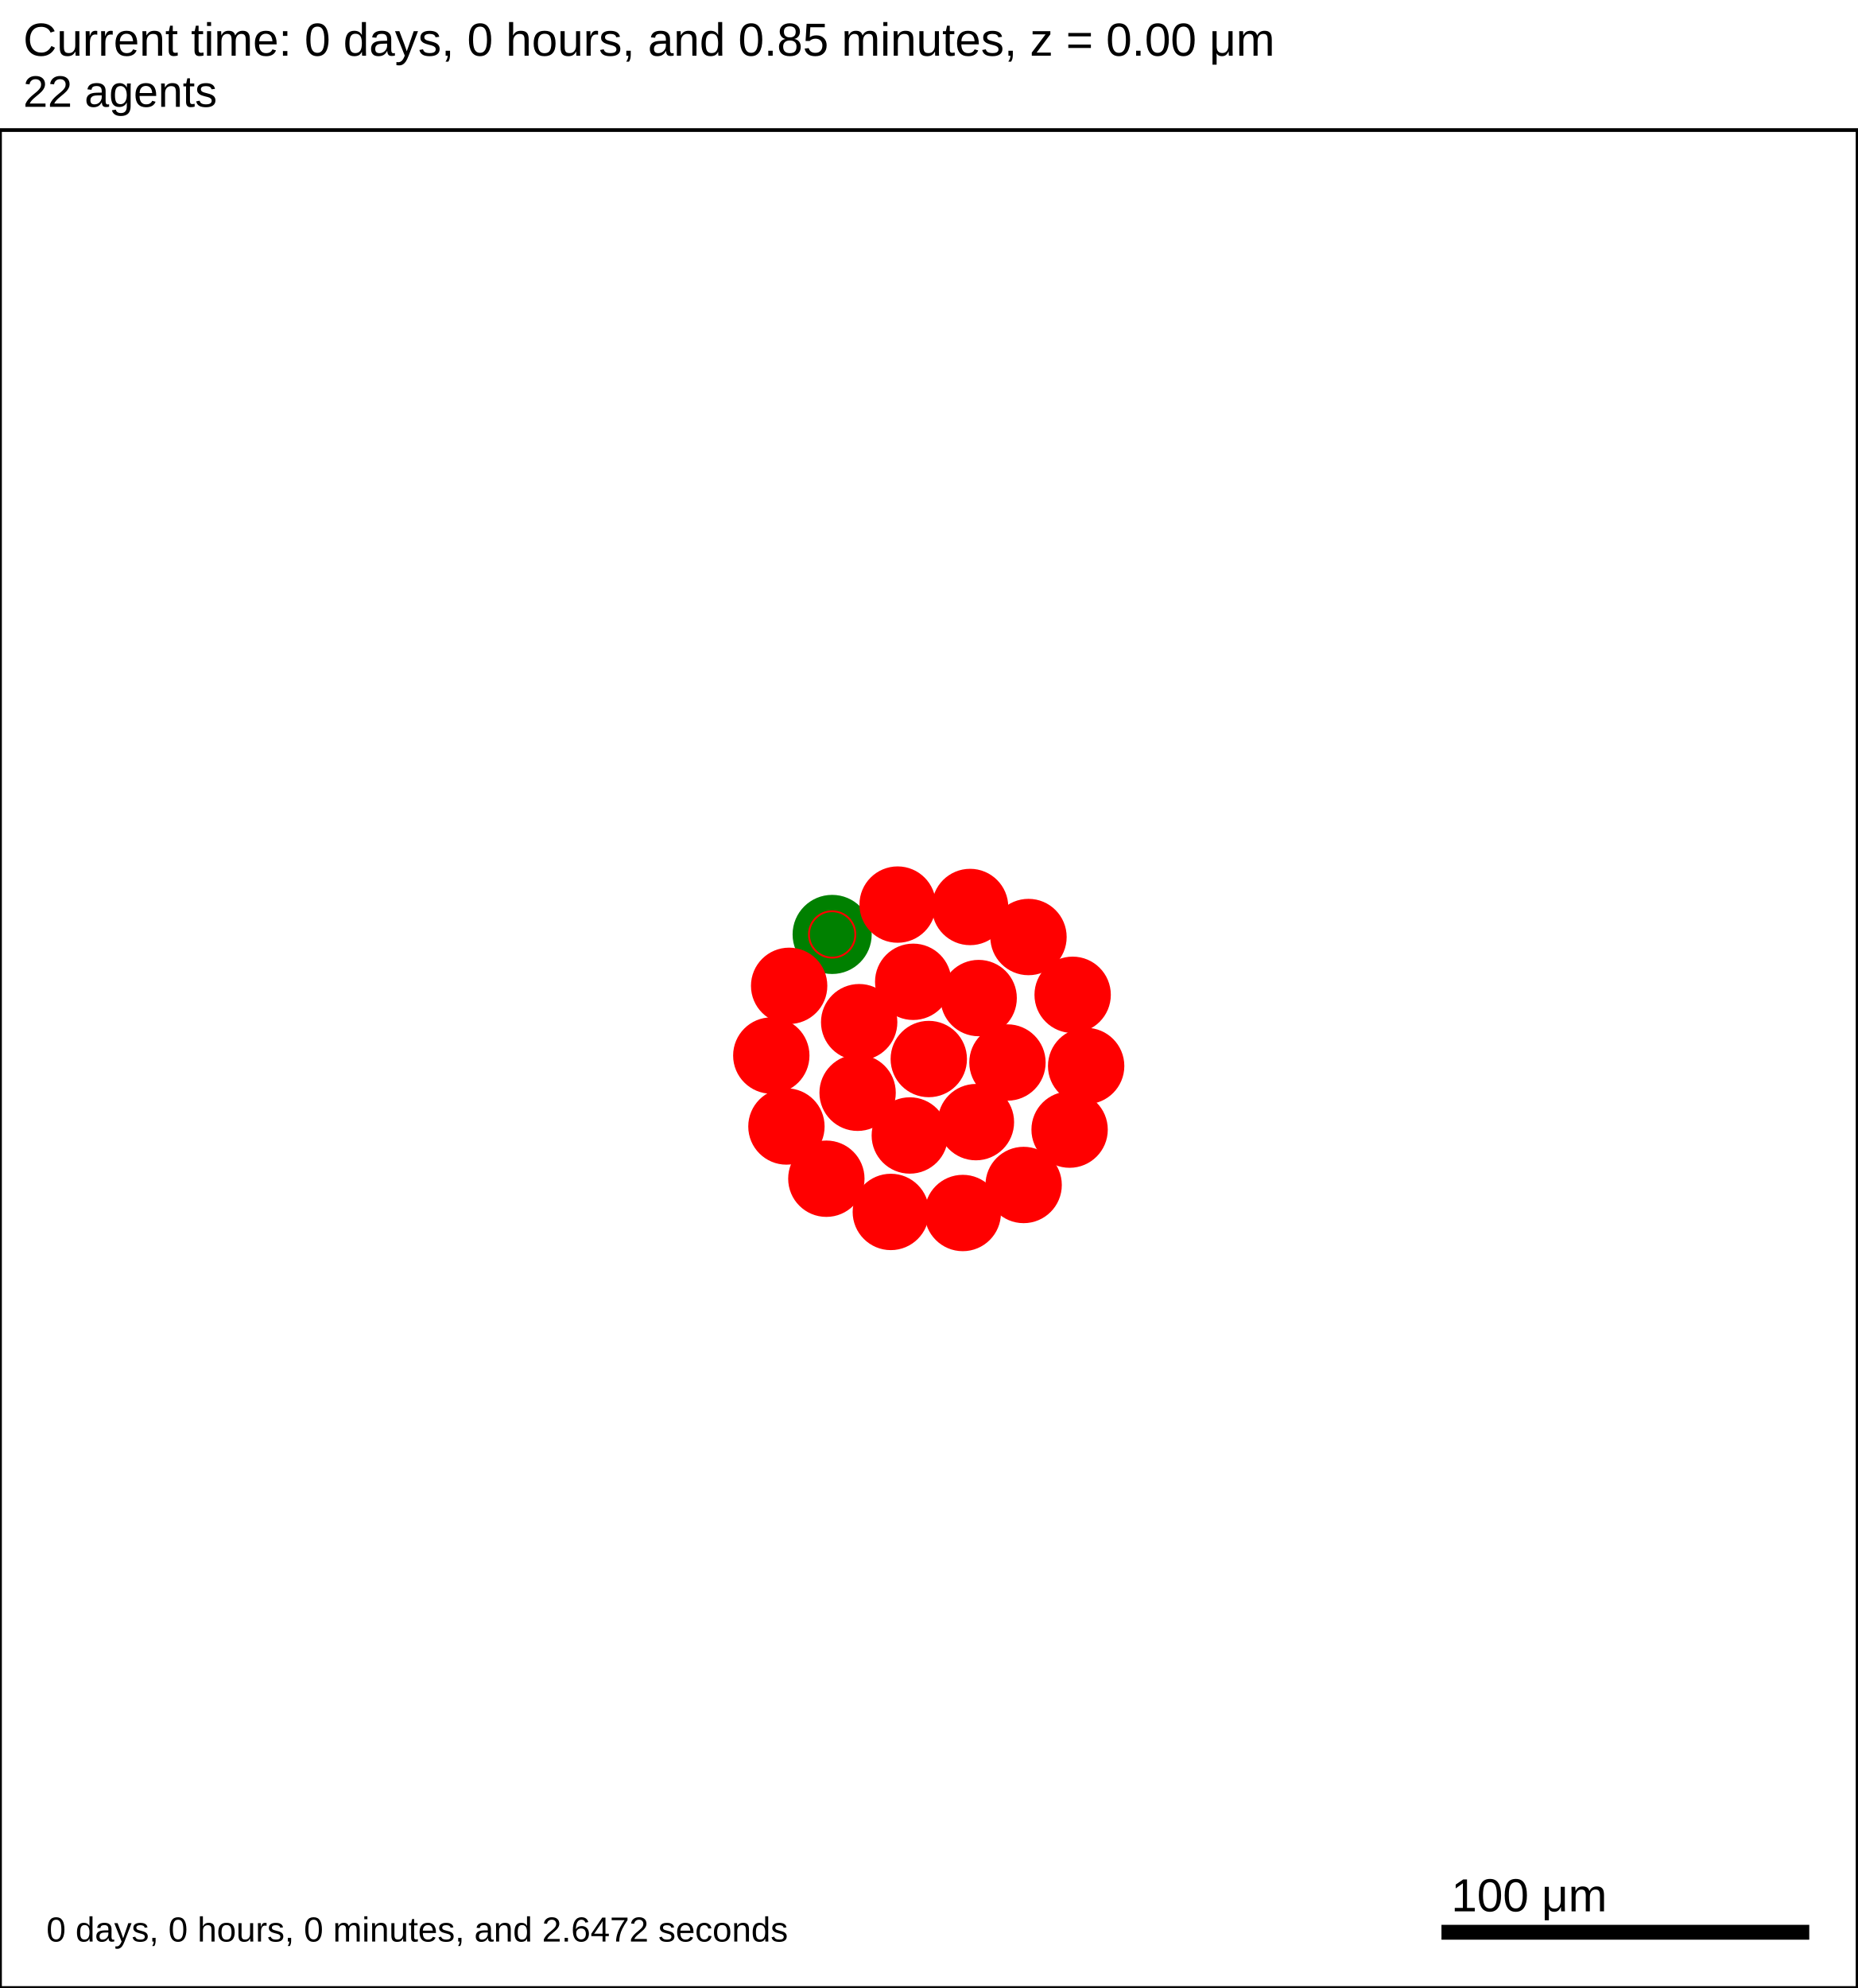
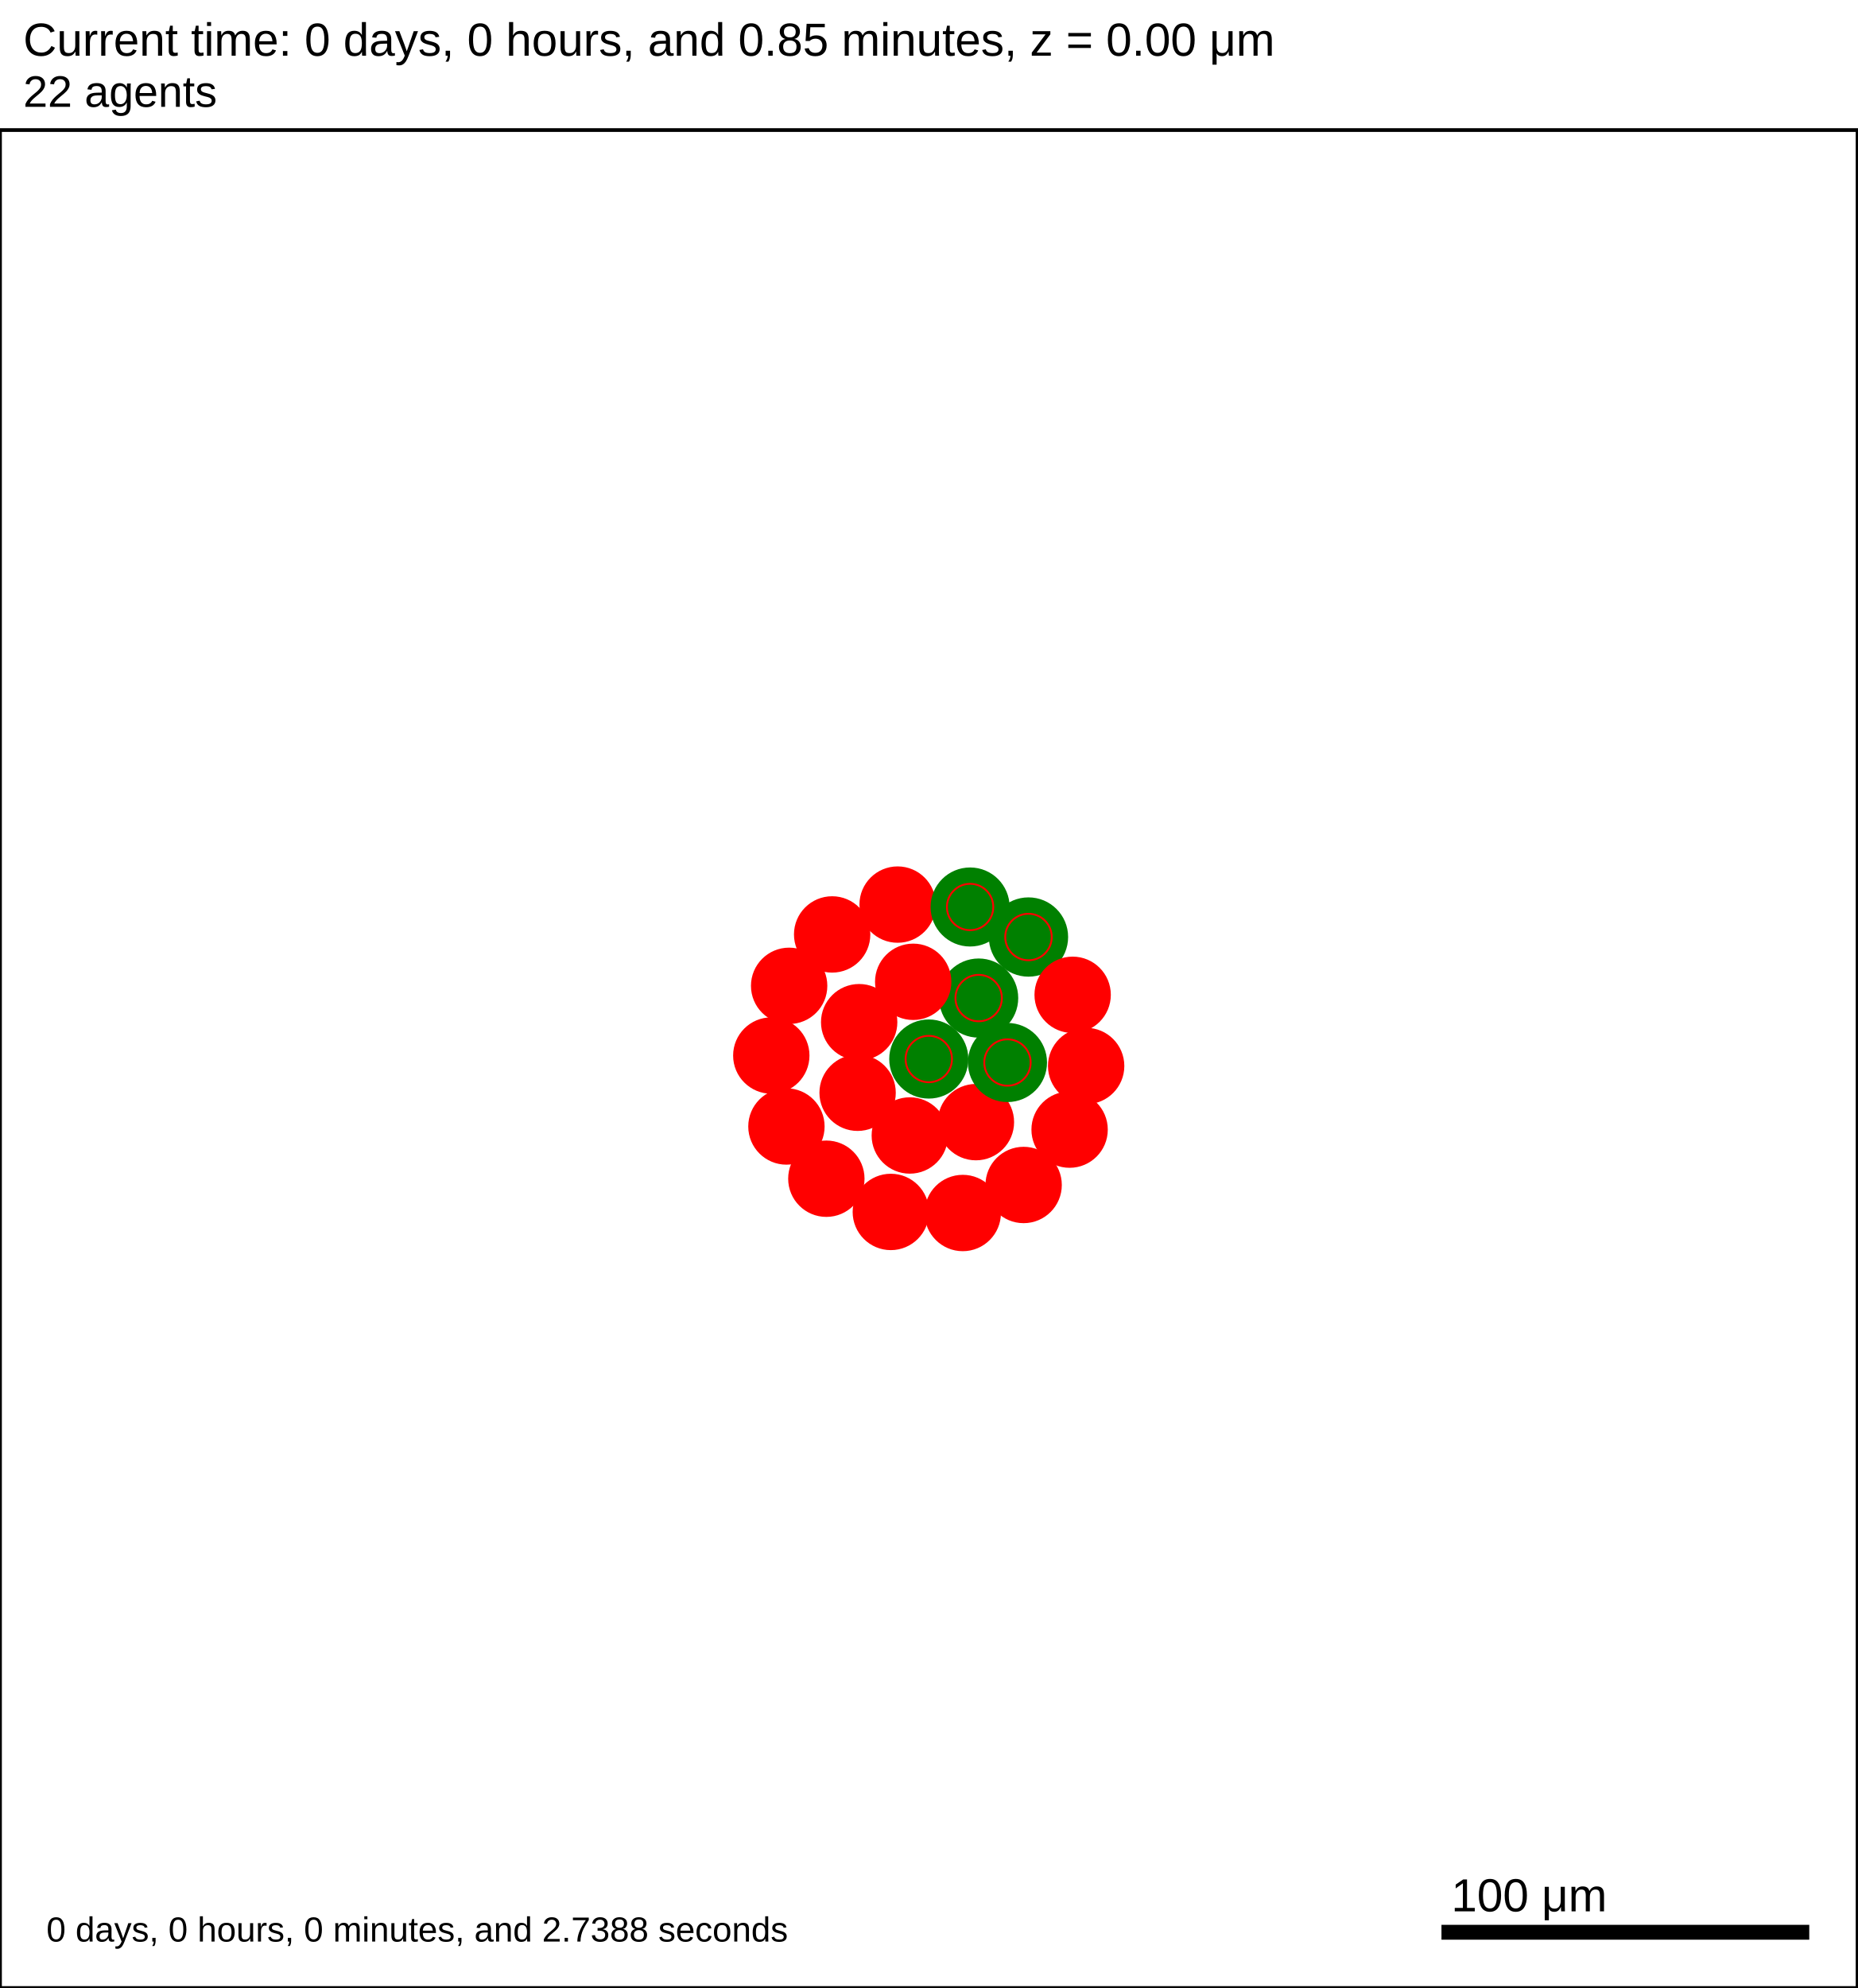
<svg xmlns="http://www.w3.org/2000/svg" version="1.1" width="500" height="535" id="svg2">
  <rect x="0" y="0" width="500" height="535" stroke-width="1" stroke="white" fill="white" />
  <text x="6.25" y="15" font-family="Arial" font-size="12.5" fill="black">
   Current time: 0 days, 0 hours, and 0.85 minutes, z = 0.00 μm
  </text>
  <text x="6.25" y="28.75" font-family="Arial" font-size="11.875" fill="black">
   22 agents
  </text>
  <g id="tissue" transform="translate(0,535) scale(1,-1)">
    <g id="ECM">
  </g>
    <g id="cells">
      <g id="cell0">
-         <circle cx="250" cy="250" r="10.026" stroke-width="0.5" stroke="red" fill="red" />
-         <circle cx="250" cy="250" r="6.02" stroke-width="0.5" stroke="red" fill="red" />
+         <circle cx="250" cy="250" r="10.397" stroke-width="0.5" stroke="green" fill="green" />
+         <circle cx="250" cy="250" r="6.243" stroke-width="0.5" stroke="red" fill="green" />
      </g>
      <g id="cell1">
        <circle cx="230.842" cy="240.923" r="10.026" stroke-width="0.5" stroke="red" fill="red" />
        <circle cx="230.842" cy="240.923" r="6.02" stroke-width="0.5" stroke="red" fill="red" />
      </g>
      <g id="cell2">
-         <circle cx="263.426" cy="266.406" r="10.026" stroke-width="0.5" stroke="red" fill="red" />
-         <circle cx="263.426" cy="266.406" r="6.02" stroke-width="0.5" stroke="red" fill="red" />
+         <circle cx="263.426" cy="266.406" r="10.401" stroke-width="0.5" stroke="green" fill="green" />
+         <circle cx="263.426" cy="266.406" r="6.246" stroke-width="0.5" stroke="red" fill="green" />
      </g>
      <g id="cell3">
        <circle cx="244.892" cy="229.425" r="10.026" stroke-width="0.5" stroke="red" fill="red" />
        <circle cx="244.892" cy="229.425" r="6.02" stroke-width="0.5" stroke="red" fill="red" />
      </g>
      <g id="cell4">
        <circle cx="245.806" cy="270.781" r="10.026" stroke-width="0.5" stroke="red" fill="red" />
        <circle cx="245.806" cy="270.781" r="6.02" stroke-width="0.5" stroke="red" fill="red" />
      </g>
      <g id="cell5">
        <circle cx="262.688" cy="233.016" r="10.026" stroke-width="0.5" stroke="red" fill="red" />
        <circle cx="262.688" cy="233.016" r="6.02" stroke-width="0.5" stroke="red" fill="red" />
      </g>
      <g id="cell6">
        <circle cx="231.262" cy="259.916" r="10.026" stroke-width="0.5" stroke="red" fill="red" />
        <circle cx="231.262" cy="259.916" r="6.02" stroke-width="0.5" stroke="red" fill="red" />
      </g>
      <g id="cell7">
-         <circle cx="271.179" cy="249.063" r="10.026" stroke-width="0.5" stroke="red" fill="red" />
-         <circle cx="271.179" cy="249.063" r="6.02" stroke-width="0.5" stroke="red" fill="red" />
+         <circle cx="271.179" cy="249.063" r="10.397" stroke-width="0.5" stroke="green" fill="green" />
+         <circle cx="271.179" cy="249.063" r="6.243" stroke-width="0.5" stroke="red" fill="green" />
      </g>
      <g id="cell8">
        <circle cx="259.149" cy="208.562" r="10.026" stroke-width="0.5" stroke="red" fill="red" />
        <circle cx="259.149" cy="208.562" r="6.02" stroke-width="0.5" stroke="red" fill="red" />
      </g>
      <g id="cell9">
        <circle cx="211.683" cy="231.845" r="10.026" stroke-width="0.5" stroke="red" fill="red" />
        <circle cx="211.683" cy="231.845" r="6.02" stroke-width="0.5" stroke="red" fill="red" />
      </g>
      <g id="cell10">
-         <circle cx="223.989" cy="283.53" r="10.397" stroke-width="0.5" stroke="green" fill="green" />
-         <circle cx="223.989" cy="283.53" r="6.243" stroke-width="0.5" stroke="red" fill="green" />
+         <circle cx="223.99" cy="283.531" r="10.026" stroke-width="0.5" stroke="red" fill="red" />
+         <circle cx="223.99" cy="283.531" r="6.02" stroke-width="0.5" stroke="red" fill="red" />
      </g>
      <g id="cell11">
-         <circle cx="276.838" cy="282.832" r="10.026" stroke-width="0.5" stroke="red" fill="red" />
-         <circle cx="276.838" cy="282.832" r="6.02" stroke-width="0.5" stroke="red" fill="red" />
+         <circle cx="276.837" cy="282.833" r="10.42" stroke-width="0.5" stroke="green" fill="green" />
+         <circle cx="276.837" cy="282.833" r="6.257" stroke-width="0.5" stroke="red" fill="green" />
      </g>
      <g id="cell12">
        <circle cx="287.906" cy="231.002" r="10.026" stroke-width="0.5" stroke="red" fill="red" />
        <circle cx="287.906" cy="231.002" r="6.02" stroke-width="0.5" stroke="red" fill="red" />
      </g>
      <g id="cell13">
        <circle cx="239.783" cy="208.849" r="10.026" stroke-width="0.5" stroke="red" fill="red" />
        <circle cx="239.783" cy="208.849" r="6.02" stroke-width="0.5" stroke="red" fill="red" />
      </g>
      <g id="cell14">
        <circle cx="207.61" cy="250.938" r="10.026" stroke-width="0.5" stroke="red" fill="red" />
        <circle cx="207.61" cy="250.938" r="6.02" stroke-width="0.5" stroke="red" fill="red" />
      </g>
      <g id="cell15">
        <circle cx="241.613" cy="291.562" r="10.026" stroke-width="0.5" stroke="red" fill="red" />
        <circle cx="241.613" cy="291.562" r="6.02" stroke-width="0.5" stroke="red" fill="red" />
      </g>
      <g id="cell16">
        <circle cx="288.725" cy="267.282" r="10.026" stroke-width="0.5" stroke="red" fill="red" />
        <circle cx="288.725" cy="267.282" r="6.02" stroke-width="0.5" stroke="red" fill="red" />
      </g>
      <g id="cell17">
        <circle cx="275.532" cy="216.104" r="10.026" stroke-width="0.5" stroke="red" fill="red" />
        <circle cx="275.532" cy="216.104" r="6.02" stroke-width="0.5" stroke="red" fill="red" />
      </g>
      <g id="cell18">
        <circle cx="222.428" cy="217.789" r="10.026" stroke-width="0.5" stroke="red" fill="red" />
        <circle cx="222.428" cy="217.789" r="6.02" stroke-width="0.5" stroke="red" fill="red" />
      </g>
      <g id="cell19">
-         <circle cx="212.413" cy="269.699" r="10.026" stroke-width="0.5" stroke="red" fill="red" />
-         <circle cx="212.413" cy="269.699" r="6.02" stroke-width="0.5" stroke="red" fill="red" />
+         <circle cx="212.414" cy="269.7" r="10.026" stroke-width="0.5" stroke="red" fill="red" />
+         <circle cx="212.414" cy="269.7" r="6.02" stroke-width="0.5" stroke="red" fill="red" />
      </g>
      <g id="cell20">
-         <circle cx="261.124" cy="290.915" r="10.026" stroke-width="0.5" stroke="red" fill="red" />
-         <circle cx="261.124" cy="290.915" r="6.02" stroke-width="0.5" stroke="red" fill="red" />
+         <circle cx="261.124" cy="290.915" r="10.387" stroke-width="0.5" stroke="green" fill="green" />
+         <circle cx="261.124" cy="290.915" r="6.237" stroke-width="0.5" stroke="red" fill="green" />
      </g>
      <g id="cell21">
        <circle cx="292.359" cy="248.125" r="10.026" stroke-width="0.5" stroke="red" fill="red" />
        <circle cx="292.359" cy="248.125" r="6.02" stroke-width="0.5" stroke="red" fill="red" />
      </g>
    </g>
  </g>
  <rect x="387.5" y="517.5" width="100" height="5" stroke-width="1" stroke="rgb(255,255,255)" fill="rgb(0,0,0)" />
  <text x="390.625" y="514.375" font-family="Arial" font-size="12.5" fill="black">
   100 μm
  </text>
  <text x="12.5" y="522.5" font-family="Arial" font-size="9.375" fill="black">
-    0 days, 0 hours, 0 minutes, and 2.6472 seconds
+    0 days, 0 hours, 0 minutes, and 2.7388 seconds
  </text>
  <rect x="0" y="35" width="500" height="500" stroke-width="1" stroke="rgb(0,0,0)" fill="none" />
</svg>
